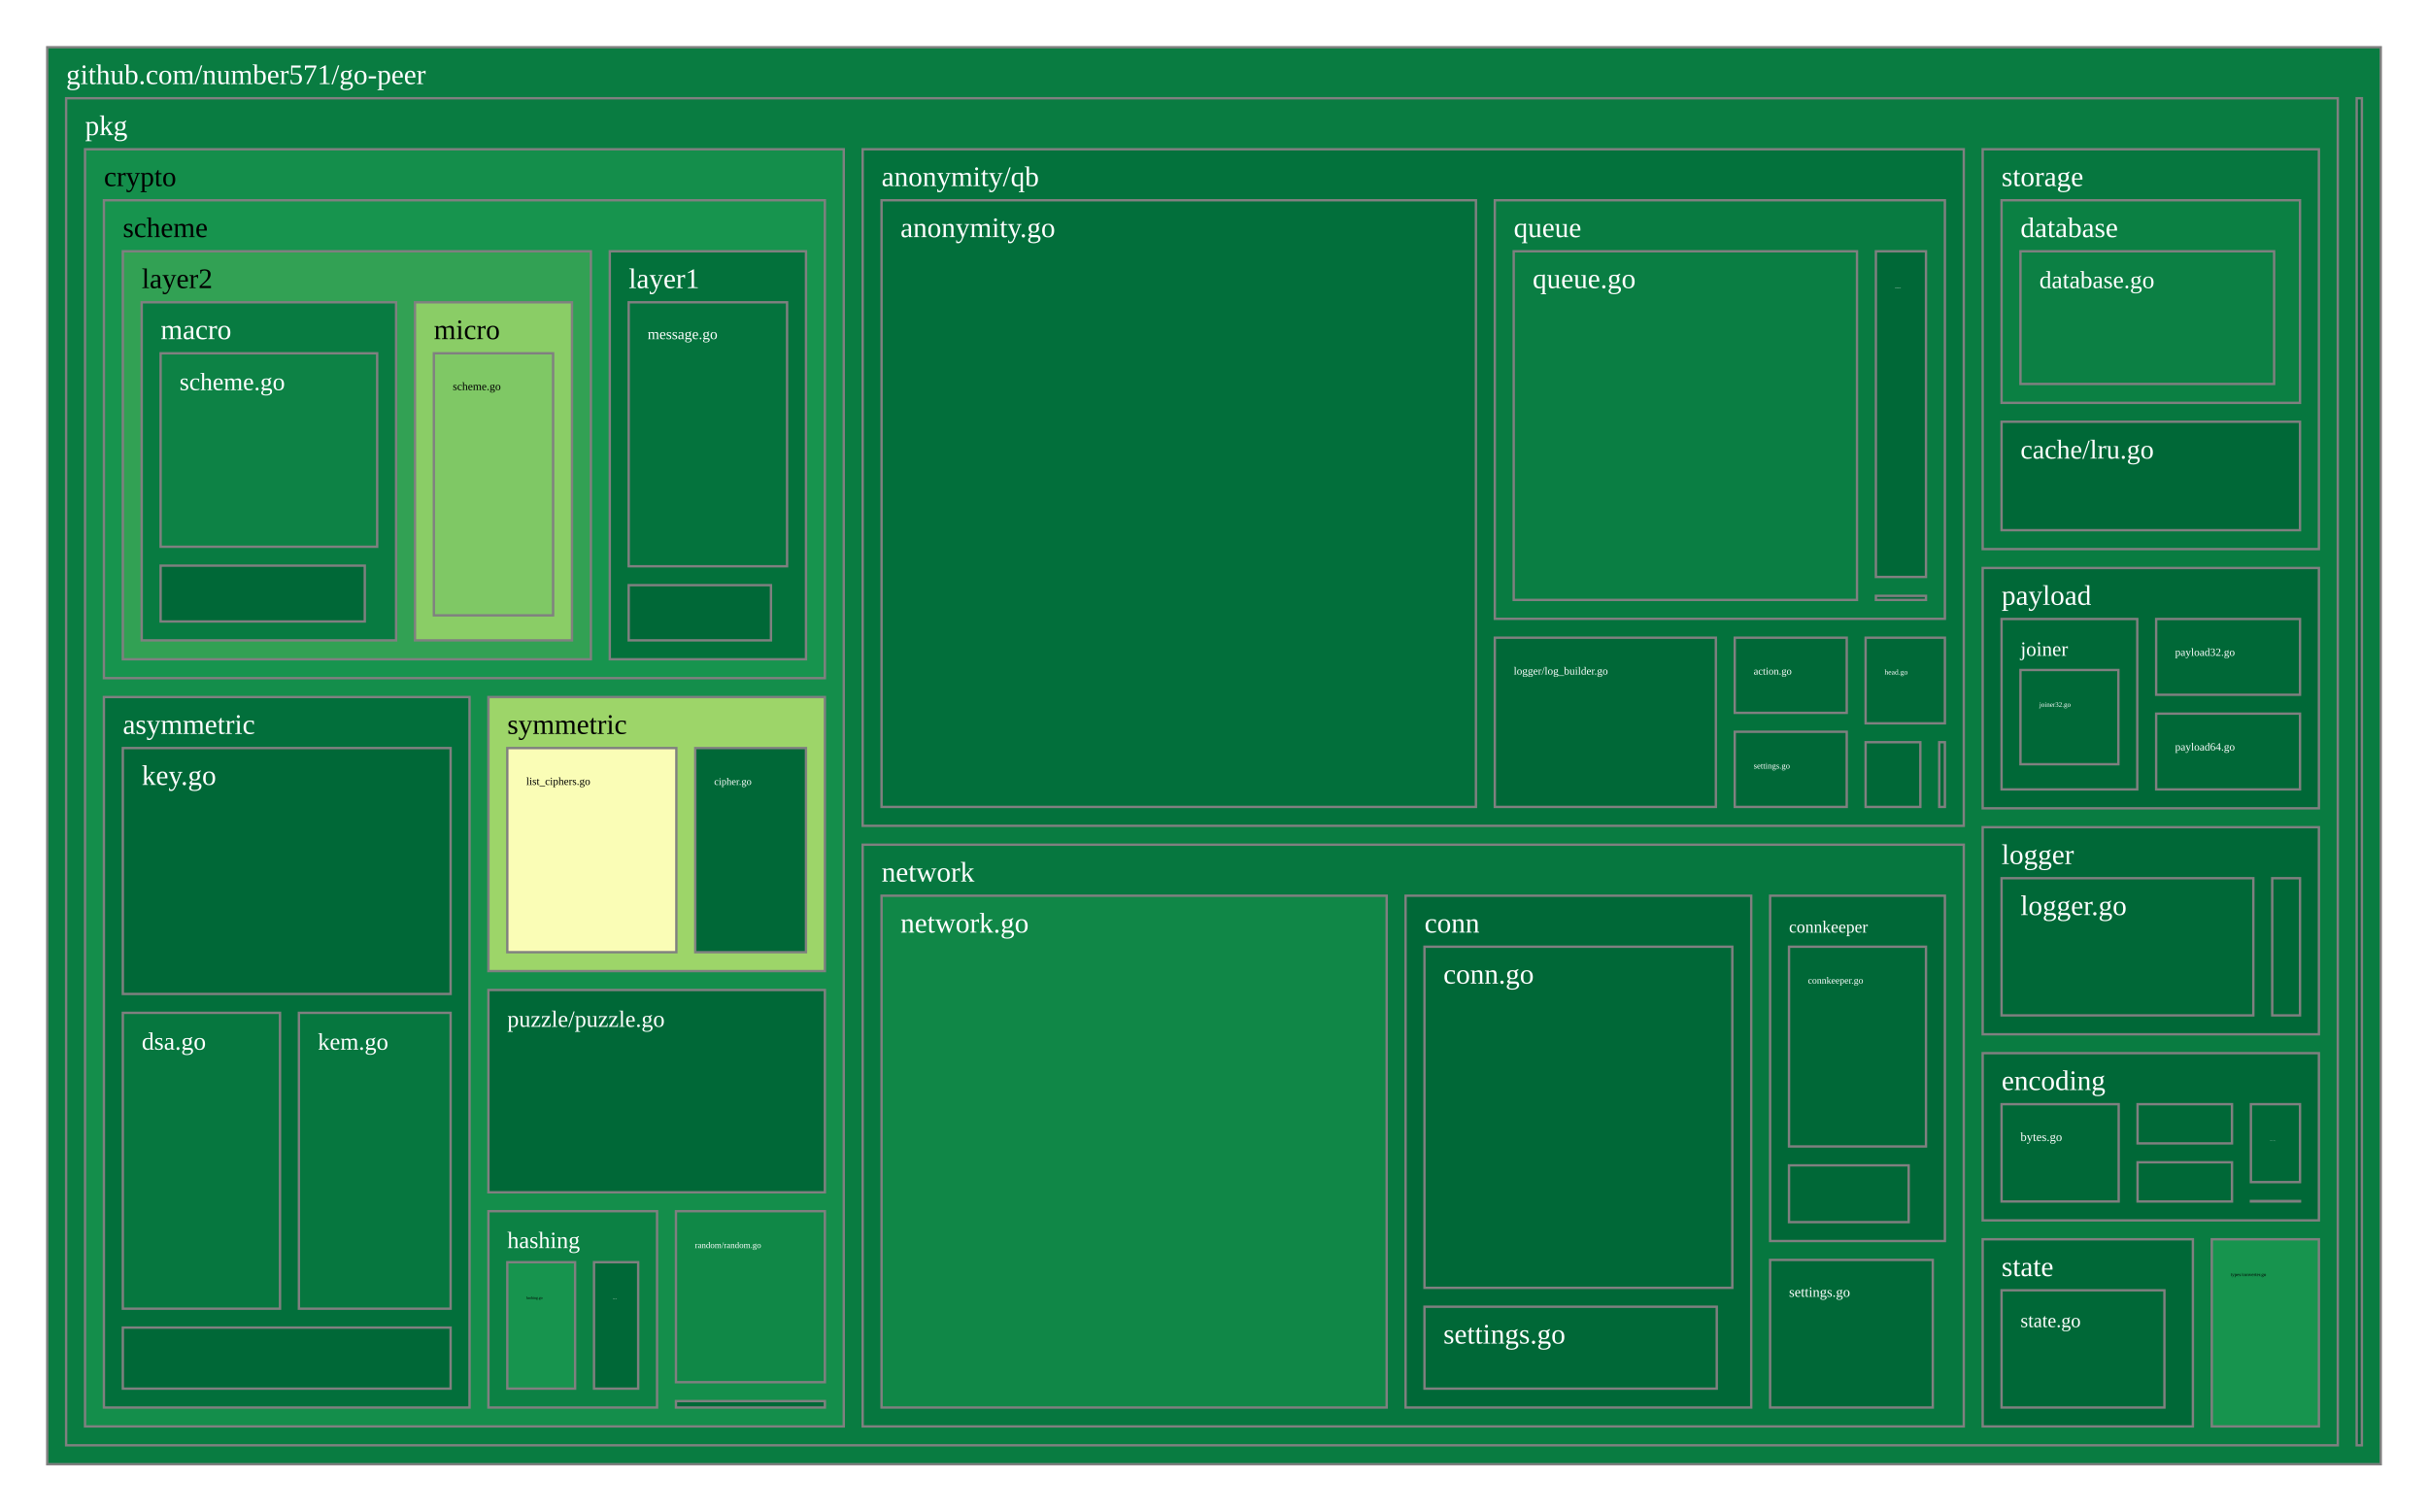
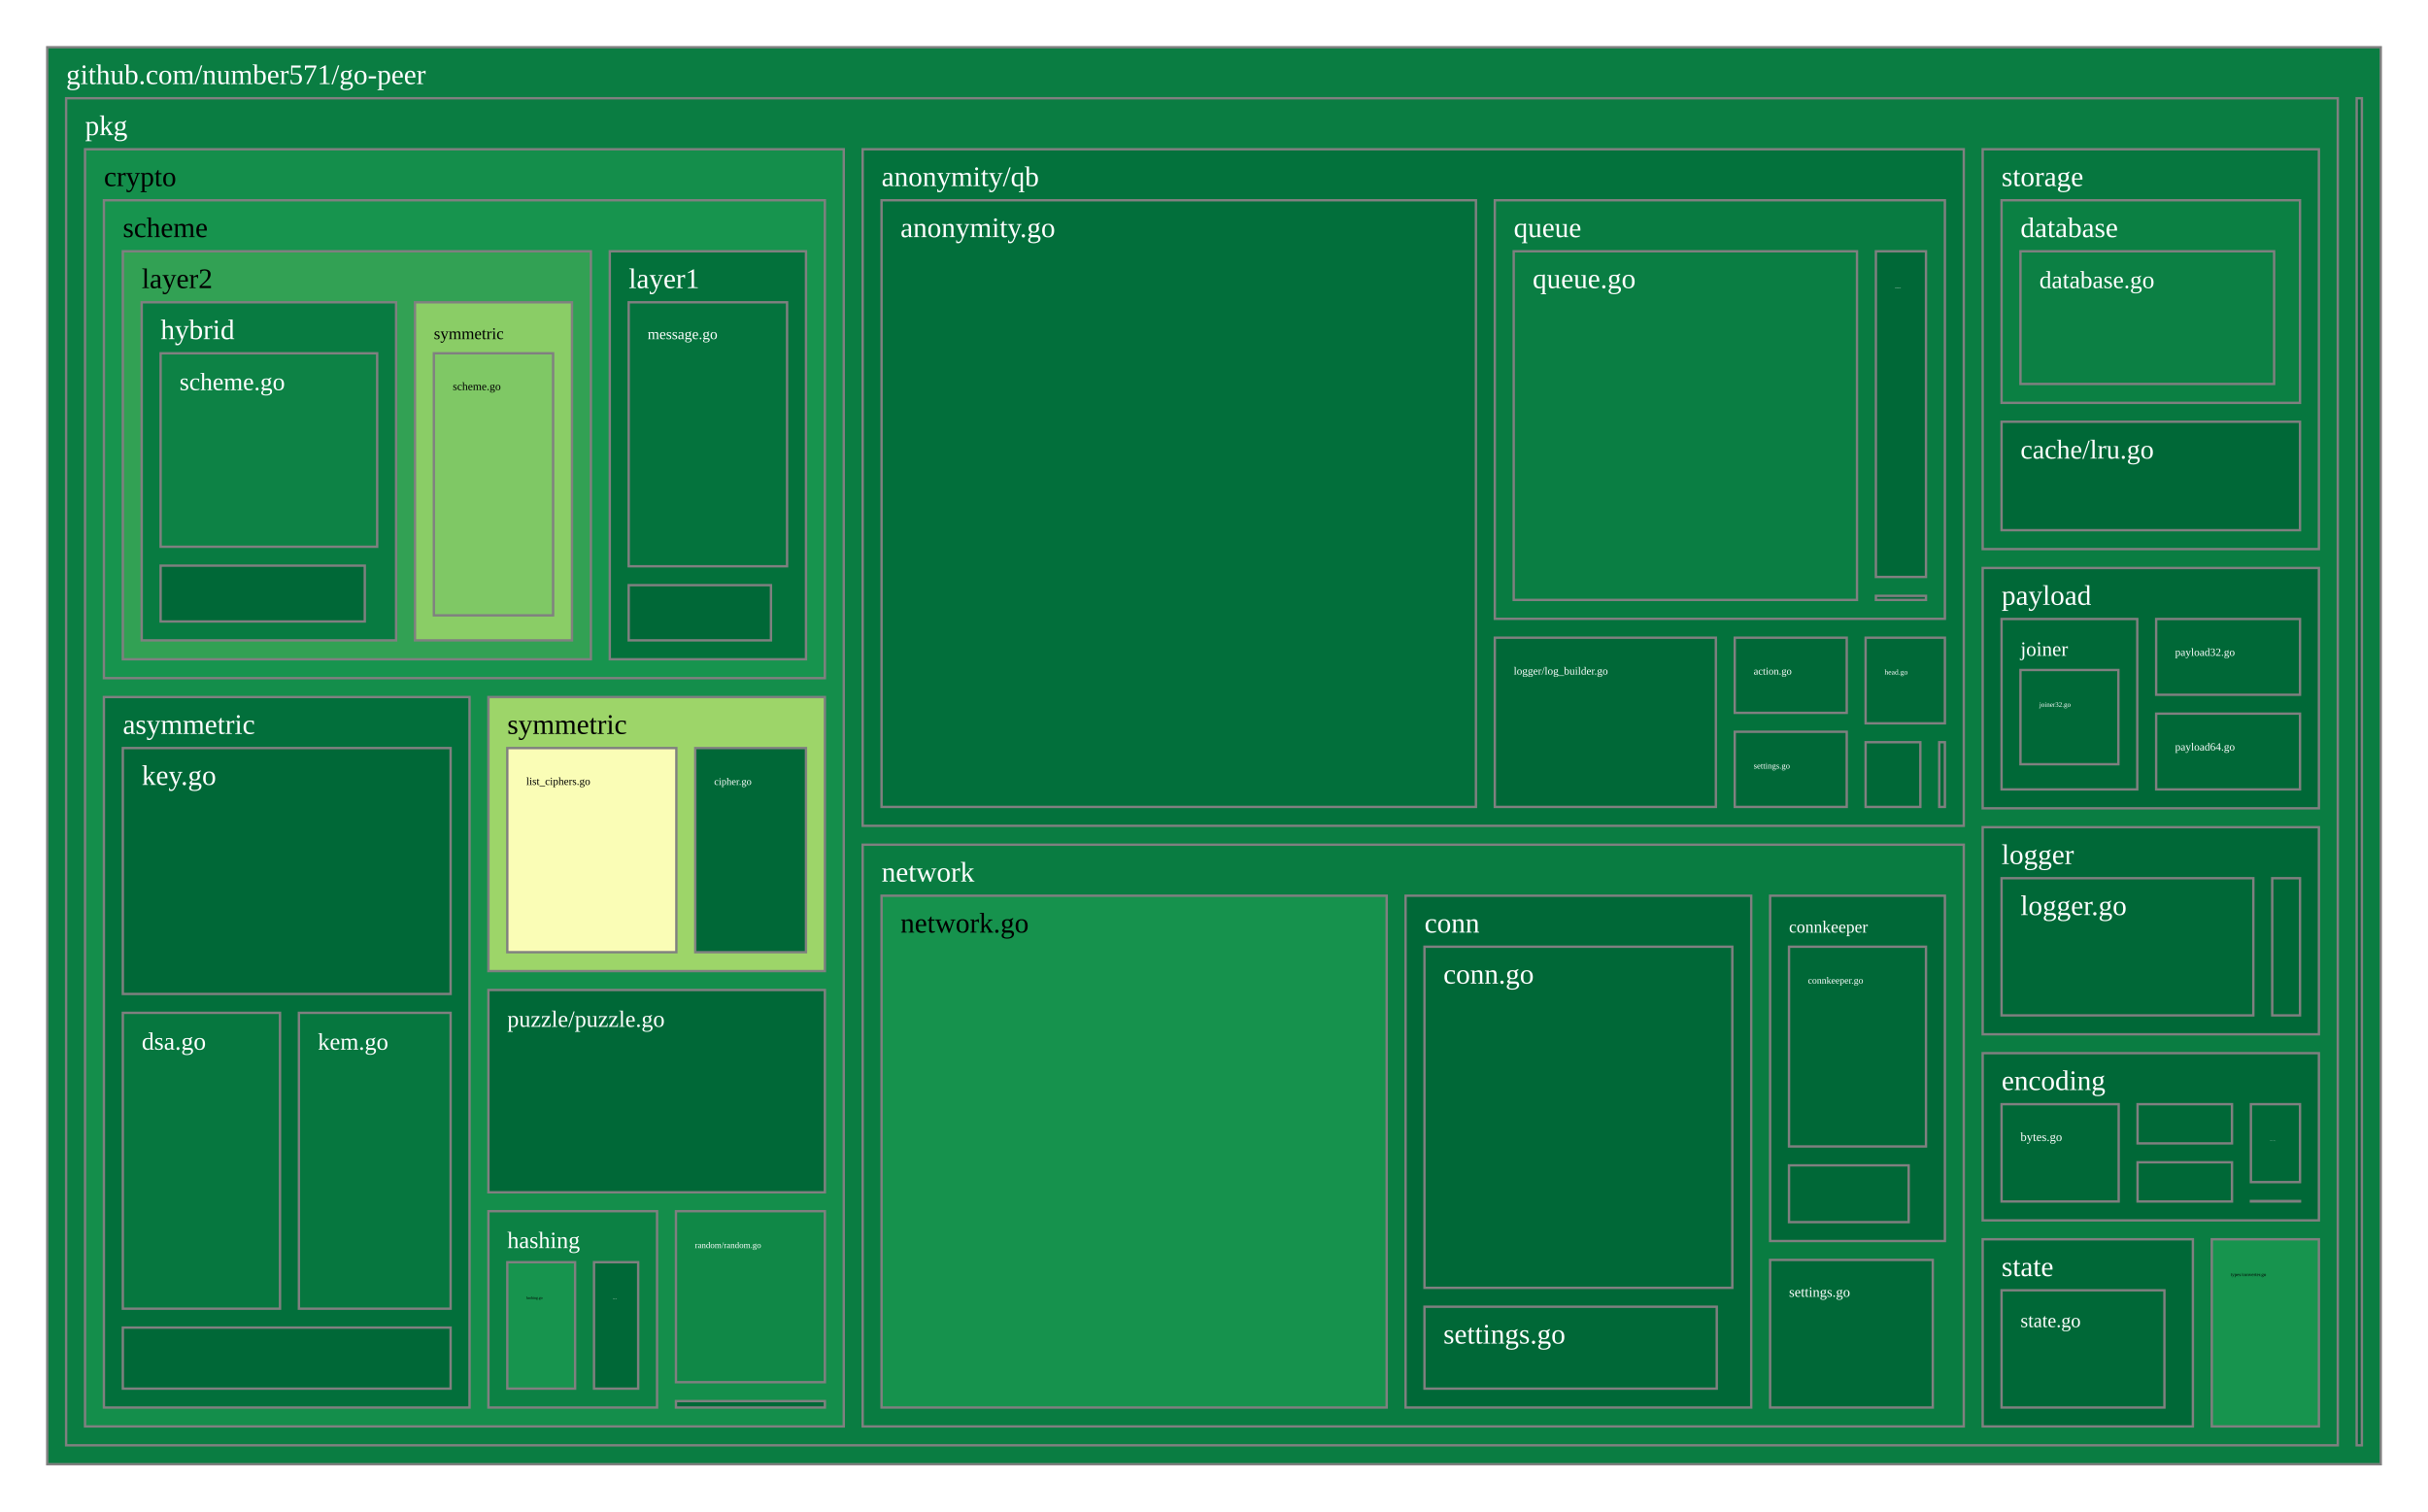
<svg xmlns="http://www.w3.org/2000/svg" viewBox="0 0 1028 640" style="background: white none repeat scroll 0% 0%;">
  <g>
-     <rect x="20" y="20" width="988" height="600" style="fill: rgb(9, 124, 65);opacity:1;fill-opacity:1.00;stroke:rgb(128,128,128);stroke-width:1px;stroke-opacity:1.00;" />
+     <rect x="20" y="20" width="988" height="600" style="fill: rgb(10, 125, 66);opacity:1;fill-opacity:1.00;stroke:rgb(128,128,128);stroke-width:1px;stroke-opacity:1.00;" />
    <text data-notex="1" text-anchor="start" transform="translate(28,35.6) scale(1)" style="font-family: Open Sans, verdana, arial, sans-serif !important; font-size: 12px; fill: rgb(255, 255, 255); fill-opacity: 1.00; white-space: pre;" data-math="N">github.com/number571/go-peer</text>
  </g>
  <g>
-     <rect x="28" y="41.6" width="961.808" height="570.4" style="fill: rgb(9, 124, 65);opacity:1;fill-opacity:1.00;stroke:rgb(128,128,128);stroke-width:1px;stroke-opacity:1.00;" />
+     <rect x="28" y="41.6" width="961.808" height="570.4" style="fill: rgb(10, 125, 66);opacity:1;fill-opacity:1.00;stroke:rgb(128,128,128);stroke-width:1px;stroke-opacity:1.00;" />
    <text data-notex="1" text-anchor="start" transform="translate(36,57.2) scale(1)" style="font-family: Open Sans, verdana, arial, sans-serif !important; font-size: 12px; fill: rgb(255, 255, 255); fill-opacity: 1.00; white-space: pre;" data-math="N">pkg</text>
  </g>
  <g>
    <rect x="997.808" y="41.6" width="2.192" height="570.4" style="fill: rgb(0, 104, 55);opacity:1;fill-opacity:1.00;stroke:rgb(128,128,128);stroke-width:1px;stroke-opacity:1.00;" />
  </g>
  <g>
    <rect x="365.245" y="63.2" width="466.205" height="286.478" style="fill: rgb(3, 114, 60);opacity:1;fill-opacity:1.00;stroke:rgb(128,128,128);stroke-width:1px;stroke-opacity:1.00;" />
    <text data-notex="1" text-anchor="start" transform="translate(373.245,78.8) scale(1)" style="font-family: Open Sans, verdana, arial, sans-serif !important; font-size: 12px; fill: rgb(255, 255, 255); fill-opacity: 1.00; white-space: pre;" data-math="N">anonymity/qb</text>
  </g>
  <g>
    <rect x="36" y="63.2" width="321.245" height="540.8" style="fill: rgb(20, 142, 75);opacity:1;fill-opacity:1.00;stroke:rgb(128,128,128);stroke-width:1px;stroke-opacity:1.00;" />
    <text data-notex="1" text-anchor="start" transform="translate(44,78.8) scale(1)" style="font-family: Open Sans, verdana, arial, sans-serif !important; font-size: 12px; fill: rgb(0, 0, 0); fill-opacity: 1.00; white-space: pre;" data-math="N">crypto</text>
  </g>
  <g>
    <rect x="839.45" y="445.953" width="142.358" height="70.802" style="fill: rgb(0, 104, 55);opacity:1;fill-opacity:1.00;stroke:rgb(128,128,128);stroke-width:1px;stroke-opacity:1.00;" />
    <text data-notex="1" text-anchor="start" transform="translate(847.4502,461.5528) scale(1)" style="font-family: Open Sans, verdana, arial, sans-serif !important; font-size: 12px; fill: rgb(255, 255, 255); fill-opacity: 1.00; white-space: pre;" data-math="N">encoding</text>
  </g>
  <g>
    <rect x="839.45" y="350.265" width="142.358" height="87.688" style="fill: rgb(0, 104, 55);opacity:1;fill-opacity:1.00;stroke:rgb(128,128,128);stroke-width:1px;stroke-opacity:1.00;" />
    <text data-notex="1" text-anchor="start" transform="translate(847.4502,365.8646) scale(1)" style="font-family: Open Sans, verdana, arial, sans-serif !important; font-size: 12px; fill: rgb(255, 255, 255); fill-opacity: 1.00; white-space: pre;" data-math="N">logger</text>
  </g>
  <g>
-     <rect x="365.245" y="357.678" width="466.205" height="246.322" style="fill: rgb(6, 119, 63);opacity:1;fill-opacity:1.00;stroke:rgb(128,128,128);stroke-width:1px;stroke-opacity:1.00;" />
+     <rect x="365.245" y="357.678" width="466.205" height="246.322" style="fill: rgb(9, 124, 65);opacity:1;fill-opacity:1.00;stroke:rgb(128,128,128);stroke-width:1px;stroke-opacity:1.00;" />
    <text data-notex="1" text-anchor="start" transform="translate(373.245,373.278) scale(1)" style="font-family: Open Sans, verdana, arial, sans-serif !important; font-size: 12px; fill: rgb(255, 255, 255); fill-opacity: 1.00; white-space: pre;" data-math="N">network</text>
  </g>
  <g>
    <rect x="839.45" y="240.505" width="142.358" height="101.76" style="fill: rgb(0, 104, 55);opacity:1;fill-opacity:1.00;stroke:rgb(128,128,128);stroke-width:1px;stroke-opacity:1.00;" />
    <text data-notex="1" text-anchor="start" transform="translate(847.4502,256.1046) scale(1)" style="font-family: Open Sans, verdana, arial, sans-serif !important; font-size: 12px; fill: rgb(255, 255, 255); fill-opacity: 1.00; white-space: pre;" data-math="N">payload</text>
  </g>
  <g>
    <rect x="839.45" y="524.755" width="89.005" height="79.245" style="fill: rgb(0, 104, 55);opacity:1;fill-opacity:1.00;stroke:rgb(128,128,128);stroke-width:1px;stroke-opacity:1.00;" />
    <text data-notex="1" text-anchor="start" transform="translate(847.4502,540.3549) scale(1)" style="font-family: Open Sans, verdana, arial, sans-serif !important; font-size: 12px; fill: rgb(255, 255, 255); fill-opacity: 1.00; white-space: pre;" data-math="N">state</text>
  </g>
  <g>
    <rect x="839.45" y="63.2" width="142.358" height="169.305" style="fill: rgb(6, 119, 63);opacity:1;fill-opacity:1.00;stroke:rgb(128,128,128);stroke-width:1px;stroke-opacity:1.00;" />
    <text data-notex="1" text-anchor="start" transform="translate(847.4502,78.8) scale(1)" style="font-family: Open Sans, verdana, arial, sans-serif !important; font-size: 12px; fill: rgb(255, 255, 255); fill-opacity: 1.00; white-space: pre;" data-math="N">storage</text>
  </g>
  <g>
    <rect x="936.455" y="524.755" width="45.353" height="79.245" style="fill: rgb(23, 148, 78);opacity:1;fill-opacity:1.00;stroke:rgb(128,128,128);stroke-width:1px;stroke-opacity:1.00;" />
    <text data-notex="1" text-anchor="start" transform="translate(944.4552,540.3549) scale(0.169865)" style="font-family: Open Sans, verdana, arial, sans-serif !important; font-size: 12px; fill: rgb(0, 0, 0); fill-opacity: 1.00; white-space: pre;" data-math="N">types/converter.go</text>
  </g>
  <g>
    <rect x="734.481" y="270.029" width="47.411" height="31.824" style="fill: rgb(0, 104, 55);opacity:1;fill-opacity:1.00;stroke:rgb(128,128,128);stroke-width:1px;stroke-opacity:1.00;" />
    <text data-notex="1" text-anchor="start" transform="translate(742.4812,285.6294) scale(0.363552)" style="font-family: Open Sans, verdana, arial, sans-serif !important; font-size: 12px; fill: rgb(255, 255, 255); fill-opacity: 1.00; white-space: pre;" data-math="N">action.go</text>
  </g>
  <g>
    <rect x="789.892" y="314.279" width="23.169" height="27.399" style="fill: rgb(0, 104, 55);opacity:1;fill-opacity:1.00;stroke:rgb(128,128,128);stroke-width:1px;stroke-opacity:1.00;" />
  </g>
  <g>
    <rect x="373.245" y="84.8" width="251.65" height="256.878" style="fill: rgb(2, 111, 59);opacity:1;fill-opacity:1.00;stroke:rgb(128,128,128);stroke-width:1px;stroke-opacity:1.00;" />
    <text data-notex="1" text-anchor="start" transform="translate(381.245,100.4) scale(1)" style="font-family: Open Sans, verdana, arial, sans-serif !important; font-size: 12px; fill: rgb(255, 255, 255); fill-opacity: 1.00; white-space: pre;" data-math="N">anonymity.go</text>
  </g>
  <g>
    <rect x="821.061" y="314.279" width="2.39" height="27.399" style="fill: rgb(0, 104, 55);opacity:1;fill-opacity:1.00;stroke:rgb(128,128,128);stroke-width:1px;stroke-opacity:1.00;" />
  </g>
  <g>
    <rect x="789.892" y="270.029" width="33.558" height="36.249" style="fill: rgb(0, 104, 55);opacity:1;fill-opacity:1.00;stroke:rgb(128,128,128);stroke-width:1px;stroke-opacity:1.00;" />
    <text data-notex="1" text-anchor="start" transform="translate(797.8921,285.6294) scale(0.261282)" style="font-family: Open Sans, verdana, arial, sans-serif !important; font-size: 12px; fill: rgb(255, 255, 255); fill-opacity: 1.00; white-space: pre;" data-math="N">head.go</text>
  </g>
  <g>
    <rect x="632.895" y="270.029" width="93.587" height="71.649" style="fill: rgb(0, 104, 55);opacity:1;fill-opacity:1.00;stroke:rgb(128,128,128);stroke-width:1px;stroke-opacity:1.00;" />
    <text data-notex="1" text-anchor="start" transform="translate(640.8946,285.6294) scale(0.384854)" style="font-family: Open Sans, verdana, arial, sans-serif !important; font-size: 12px; fill: rgb(255, 255, 255); fill-opacity: 1.00; white-space: pre;" data-math="N">logger/log_builder.go</text>
  </g>
  <g>
    <rect x="632.895" y="84.8" width="190.556" height="177.229" style="fill: rgb(8, 123, 65);opacity:1;fill-opacity:1.00;stroke:rgb(128,128,128);stroke-width:1px;stroke-opacity:1.00;" />
    <text data-notex="1" text-anchor="start" transform="translate(640.8946,100.4) scale(1)" style="font-family: Open Sans, verdana, arial, sans-serif !important; font-size: 12px; fill: rgb(255, 255, 255); fill-opacity: 1.00; white-space: pre;" data-math="N">queue</text>
  </g>
  <g>
    <rect x="734.481" y="309.854" width="47.411" height="31.824" style="fill: rgb(0, 104, 55);opacity:1;fill-opacity:1.00;stroke:rgb(128,128,128);stroke-width:1px;stroke-opacity:1.00;" />
    <text data-notex="1" text-anchor="start" transform="translate(742.4812,325.4537) scale(0.297451)" style="font-family: Open Sans, verdana, arial, sans-serif !important; font-size: 12px; fill: rgb(255, 255, 255); fill-opacity: 1.00; white-space: pre;" data-math="N">settings.go</text>
  </g>
  <g>
    <rect x="44" y="295.155" width="154.789" height="300.845" style="fill: rgb(2, 111, 59);opacity:1;fill-opacity:1.00;stroke:rgb(128,128,128);stroke-width:1px;stroke-opacity:1.00;" />
    <text data-notex="1" text-anchor="start" transform="translate(52,310.755) scale(1)" style="font-family: Open Sans, verdana, arial, sans-serif !important; font-size: 12px; fill: rgb(255, 255, 255); fill-opacity: 1.00; white-space: pre;" data-math="N">asymmetric</text>
  </g>
  <g>
    <rect x="206.789" y="512.865" width="71.407" height="83.135" style="fill: rgb(12, 129, 68);opacity:1;fill-opacity:1.00;stroke:rgb(128,128,128);stroke-width:1px;stroke-opacity:1.00;" />
    <text data-notex="1" text-anchor="start" transform="translate(214.7887,528.4654) scale(0.824516)" style="font-family: Open Sans, verdana, arial, sans-serif !important; font-size: 12px; fill: rgb(255, 255, 255); fill-opacity: 1.00; white-space: pre;" data-math="N">hashing</text>
  </g>
  <g>
    <rect x="286.196" y="593.278" width="63.049" height="2.722" style="fill: rgb(0, 104, 55);opacity:1;fill-opacity:1.00;stroke:rgb(128,128,128);stroke-width:1px;stroke-opacity:1.00;" />
  </g>
  <g>
    <rect x="206.789" y="419.199" width="142.456" height="85.666" style="fill: rgb(0, 104, 55);opacity:1;fill-opacity:1.00;stroke:rgb(128,128,128);stroke-width:1px;stroke-opacity:1.00;" />
    <text data-notex="1" text-anchor="start" transform="translate(214.7887,434.7993) scale(0.823283)" style="font-family: Open Sans, verdana, arial, sans-serif !important; font-size: 12px; fill: rgb(255, 255, 255); fill-opacity: 1.00; white-space: pre;" data-math="N">puzzle/puzzle.go</text>
  </g>
  <g>
    <rect x="286.196" y="512.865" width="63.049" height="72.413" style="fill: rgb(16, 136, 71);opacity:1;fill-opacity:1.00;stroke:rgb(128,128,128);stroke-width:1px;stroke-opacity:1.00;" />
    <text data-notex="1" text-anchor="start" transform="translate(294.1962,528.4654) scale(0.306307)" style="font-family: Open Sans, verdana, arial, sans-serif !important; font-size: 12px; fill: rgb(255, 255, 255); fill-opacity: 1.00; white-space: pre;" data-math="N">random/random.go</text>
  </g>
  <g>
    <rect x="44" y="84.8" width="305.245" height="202.355" style="fill: rgb(23, 148, 78);opacity:1;fill-opacity:1.00;stroke:rgb(128,128,128);stroke-width:1px;stroke-opacity:1.00;" />
    <text data-notex="1" text-anchor="start" transform="translate(52,100.4) scale(1)" style="font-family: Open Sans, verdana, arial, sans-serif !important; font-size: 12px; fill: rgb(0, 0, 0); fill-opacity: 1.00; white-space: pre;" data-math="N">scheme</text>
  </g>
  <g>
    <rect x="206.789" y="295.155" width="142.456" height="116.044" style="fill: rgb(157, 213, 105);opacity:1;fill-opacity:1.00;stroke:rgb(128,128,128);stroke-width:1px;stroke-opacity:1.00;" />
    <text data-notex="1" text-anchor="start" transform="translate(214.7887,310.755) scale(1)" style="font-family: Open Sans, verdana, arial, sans-serif !important; font-size: 12px; fill: rgb(0, 0, 0); fill-opacity: 1.00; white-space: pre;" data-math="N">symmetric</text>
  </g>
  <g>
    <rect x="847.45" y="467.553" width="49.582" height="41.202" style="fill: rgb(0, 104, 55);opacity:1;fill-opacity:1.00;stroke:rgb(128,128,128);stroke-width:1px;stroke-opacity:1.00;" />
    <text data-notex="1" text-anchor="start" transform="translate(855.4502,483.1528) scale(0.437264)" style="font-family: Open Sans, verdana, arial, sans-serif !important; font-size: 12px; fill: rgb(255, 255, 255); fill-opacity: 1.00; white-space: pre;" data-math="N">bytes.go</text>
  </g>
  <g>
    <rect x="953.017" y="508.555" width="20.791" height="0.2" style="fill: rgb(0, 104, 55);opacity:1;fill-opacity:1.00;stroke:rgb(128,128,128);stroke-width:1px;stroke-opacity:1.00;" />
  </g>
  <g>
    <rect x="905.032" y="467.553" width="39.985" height="16.601" style="fill: rgb(0, 104, 55);opacity:1;fill-opacity:1.00;stroke:rgb(128,128,128);stroke-width:1px;stroke-opacity:1.00;" />
  </g>
  <g>
    <rect x="905.032" y="492.154" width="39.985" height="16.601" style="fill: rgb(0, 104, 55);opacity:1;fill-opacity:1.00;stroke:rgb(128,128,128);stroke-width:1px;stroke-opacity:1.00;" />
  </g>
  <g>
    <rect x="953.017" y="467.553" width="20.791" height="33.002" style="fill: rgb(0, 104, 55);opacity:1;fill-opacity:1.00;stroke:rgb(128,128,128);stroke-width:1px;stroke-opacity:1.00;" />
    <text data-notex="1" text-anchor="start" transform="translate(961.0171,483.1528) scale(0.029356)" style="font-family: Open Sans, verdana, arial, sans-serif !important; font-size: 12px; fill: rgb(255, 255, 255); fill-opacity: 1.00; white-space: pre;" data-math="N">serialize_yaml.go</text>
  </g>
  <g>
    <rect x="847.45" y="371.865" width="106.599" height="58.088" style="fill: rgb(0, 104, 55);opacity:1;fill-opacity:1.00;stroke:rgb(128,128,128);stroke-width:1px;stroke-opacity:1.00;" />
    <text data-notex="1" text-anchor="start" transform="translate(855.4502,387.4646) scale(1)" style="font-family: Open Sans, verdana, arial, sans-serif !important; font-size: 12px; fill: rgb(255, 255, 255); fill-opacity: 1.00; white-space: pre;" data-math="N">logger.go</text>
  </g>
  <g>
    <rect x="962.05" y="371.865" width="11.758" height="58.088" style="fill: rgb(0, 104, 55);opacity:1;fill-opacity:1.00;stroke:rgb(128,128,128);stroke-width:1px;stroke-opacity:1.00;" />
  </g>
  <g>
    <rect x="595.113" y="379.278" width="146.343" height="216.722" style="fill: rgb(0, 104, 55);opacity:1;fill-opacity:1.00;stroke:rgb(128,128,128);stroke-width:1px;stroke-opacity:1.00;" />
    <text data-notex="1" text-anchor="start" transform="translate(603.1128,394.878) scale(1)" style="font-family: Open Sans, verdana, arial, sans-serif !important; font-size: 12px; fill: rgb(255, 255, 255); fill-opacity: 1.00; white-space: pre;" data-math="N">conn</text>
  </g>
  <g>
    <rect x="749.456" y="379.278" width="73.995" height="146.221" style="fill: rgb(0, 104, 55);opacity:1;fill-opacity:1.00;stroke:rgb(128,128,128);stroke-width:1px;stroke-opacity:1.00;" />
    <text data-notex="1" text-anchor="start" transform="translate(757.4556,394.878) scale(0.604111)" style="font-family: Open Sans, verdana, arial, sans-serif !important; font-size: 12px; fill: rgb(255, 255, 255); fill-opacity: 1.00; white-space: pre;" data-math="N">connkeeper</text>
  </g>
  <g>
-     <rect x="373.245" y="379.278" width="213.868" height="216.722" style="fill: rgb(16, 135, 71);opacity:1;fill-opacity:1.00;stroke:rgb(128,128,128);stroke-width:1px;stroke-opacity:1.00;" />
-     <text data-notex="1" text-anchor="start" transform="translate(381.245,394.878) scale(1)" style="font-family: Open Sans, verdana, arial, sans-serif !important; font-size: 12px; fill: rgb(255, 255, 255); fill-opacity: 1.00; white-space: pre;" data-math="N">network.go</text>
+     <rect x="373.245" y="379.278" width="213.868" height="216.722" style="fill: rgb(22, 146, 77);opacity:1;fill-opacity:1.00;stroke:rgb(128,128,128);stroke-width:1px;stroke-opacity:1.00;" />
+     <text data-notex="1" text-anchor="start" transform="translate(381.245,394.878) scale(1)" style="font-family: Open Sans, verdana, arial, sans-serif !important; font-size: 12px; fill: rgb(0, 0, 0); fill-opacity: 1.00; white-space: pre;" data-math="N">network.go</text>
  </g>
  <g>
    <rect x="749.456" y="533.499" width="68.87" height="62.501" style="fill: rgb(0, 104, 55);opacity:1;fill-opacity:1.00;stroke:rgb(128,128,128);stroke-width:1px;stroke-opacity:1.00;" />
    <text data-notex="1" text-anchor="start" transform="translate(757.4556,549.099) scale(0.500663)" style="font-family: Open Sans, verdana, arial, sans-serif !important; font-size: 12px; fill: rgb(255, 255, 255); fill-opacity: 1.00; white-space: pre;" data-math="N">settings.go</text>
  </g>
  <g>
    <rect x="847.45" y="262.105" width="57.456" height="72.16" style="fill: rgb(0, 104, 55);opacity:1;fill-opacity:1.00;stroke:rgb(128,128,128);stroke-width:1px;stroke-opacity:1.00;" />
    <text data-notex="1" text-anchor="start" transform="translate(855.4502,277.7046) scale(0.719728)" style="font-family: Open Sans, verdana, arial, sans-serif !important; font-size: 12px; fill: rgb(255, 255, 255); fill-opacity: 1.00; white-space: pre;" data-math="N">joiner</text>
  </g>
  <g>
    <rect x="912.907" y="262.105" width="60.901" height="32.08" style="fill: rgb(0, 104, 55);opacity:1;fill-opacity:1.00;stroke:rgb(128,128,128);stroke-width:1px;stroke-opacity:1.00;" />
    <text data-notex="1" text-anchor="start" transform="translate(920.9066,277.7046) scale(0.389769)" style="font-family: Open Sans, verdana, arial, sans-serif !important; font-size: 12px; fill: rgb(255, 255, 255); fill-opacity: 1.00; white-space: pre;" data-math="N">payload32.go</text>
  </g>
  <g>
    <rect x="912.907" y="302.185" width="60.901" height="32.08" style="fill: rgb(0, 104, 55);opacity:1;fill-opacity:1.00;stroke:rgb(128,128,128);stroke-width:1px;stroke-opacity:1.00;" />
    <text data-notex="1" text-anchor="start" transform="translate(920.9066,317.7846) scale(0.389769)" style="font-family: Open Sans, verdana, arial, sans-serif !important; font-size: 12px; fill: rgb(255, 255, 255); fill-opacity: 1.00; white-space: pre;" data-math="N">payload64.go</text>
  </g>
  <g>
    <rect x="847.45" y="546.355" width="68.955" height="49.645" style="fill: rgb(0, 104, 55);opacity:1;fill-opacity:1.00;stroke:rgb(128,128,128);stroke-width:1px;stroke-opacity:1.00;" />
    <text data-notex="1" text-anchor="start" transform="translate(855.4502,561.9549) scale(0.689515)" style="font-family: Open Sans, verdana, arial, sans-serif !important; font-size: 12px; fill: rgb(255, 255, 255); fill-opacity: 1.00; white-space: pre;" data-math="N">state.go</text>
  </g>
  <g>
    <rect x="847.45" y="178.581" width="126.358" height="45.924" style="fill: rgb(0, 104, 55);opacity:1;fill-opacity:1.00;stroke:rgb(128,128,128);stroke-width:1px;stroke-opacity:1.00;" />
    <text data-notex="1" text-anchor="start" transform="translate(855.4502,194.1807) scale(0.957967)" style="font-family: Open Sans, verdana, arial, sans-serif !important; font-size: 12px; fill: rgb(255, 255, 255); fill-opacity: 1.00; white-space: pre;" data-math="N">cache/lru.go</text>
  </g>
  <g>
    <rect x="847.45" y="84.8" width="126.358" height="85.781" style="fill: rgb(11, 128, 67);opacity:1;fill-opacity:1.00;stroke:rgb(128,128,128);stroke-width:1px;stroke-opacity:1.00;" />
    <text data-notex="1" text-anchor="start" transform="translate(855.4502,100.4) scale(1)" style="font-family: Open Sans, verdana, arial, sans-serif !important; font-size: 12px; fill: rgb(255, 255, 255); fill-opacity: 1.00; white-space: pre;" data-math="N">database</text>
  </g>
  <g>
    <rect x="794.241" y="252.303" width="21.209" height="1.727" style="fill: rgb(0, 104, 55);opacity:1;fill-opacity:1.00;stroke:rgb(128,128,128);stroke-width:1px;stroke-opacity:1.00;" />
  </g>
  <g>
    <rect x="640.895" y="106.4" width="145.347" height="147.629" style="fill: rgb(10, 126, 67);opacity:1;fill-opacity:1.00;stroke:rgb(128,128,128);stroke-width:1px;stroke-opacity:1.00;" />
    <text data-notex="1" text-anchor="start" transform="translate(648.8946,122) scale(1)" style="font-family: Open Sans, verdana, arial, sans-serif !important; font-size: 12px; fill: rgb(255, 255, 255); fill-opacity: 1.00; white-space: pre;" data-math="N">queue.go</text>
  </g>
  <g>
    <rect x="794.241" y="106.4" width="21.209" height="137.903" style="fill: rgb(0, 104, 55);opacity:1;fill-opacity:1.00;stroke:rgb(128,128,128);stroke-width:1px;stroke-opacity:1.00;" />
    <text data-notex="1" text-anchor="start" transform="translate(802.2413,122) scale(0.049327)" style="font-family: Open Sans, verdana, arial, sans-serif !important; font-size: 12px; fill: rgb(255, 255, 255); fill-opacity: 1.00; white-space: pre;" data-math="N">settings.go</text>
  </g>
  <g>
    <rect x="52" y="428.876" width="66.559" height="125.276" style="fill: rgb(6, 119, 63);opacity:1;fill-opacity:1.00;stroke:rgb(128,128,128);stroke-width:1px;stroke-opacity:1.00;" />
    <text data-notex="1" text-anchor="start" transform="translate(60,444.4761) scale(0.877766)" style="font-family: Open Sans, verdana, arial, sans-serif !important; font-size: 12px; fill: rgb(255, 255, 255); fill-opacity: 1.00; white-space: pre;" data-math="N">dsa.go</text>
  </g>
  <g>
    <rect x="126.559" y="428.876" width="64.229" height="125.276" style="fill: rgb(6, 119, 63);opacity:1;fill-opacity:1.00;stroke:rgb(128,128,128);stroke-width:1px;stroke-opacity:1.00;" />
    <text data-notex="1" text-anchor="start" transform="translate(134.5593,444.4761) scale(0.837315)" style="font-family: Open Sans, verdana, arial, sans-serif !important; font-size: 12px; fill: rgb(255, 255, 255); fill-opacity: 1.00; white-space: pre;" data-math="N">kem.go</text>
  </g>
  <g>
    <rect x="52" y="316.755" width="138.789" height="104.121" style="fill: rgb(0, 104, 55);opacity:1;fill-opacity:1.00;stroke:rgb(128,128,128);stroke-width:1px;stroke-opacity:1.00;" />
    <text data-notex="1" text-anchor="start" transform="translate(60,332.355) scale(1)" style="font-family: Open Sans, verdana, arial, sans-serif !important; font-size: 12px; fill: rgb(255, 255, 255); fill-opacity: 1.00; white-space: pre;" data-math="N">key.go</text>
  </g>
  <g>
    <rect x="52" y="562.152" width="138.789" height="25.848" style="fill: rgb(0, 104, 55);opacity:1;fill-opacity:1.00;stroke:rgb(128,128,128);stroke-width:1px;stroke-opacity:1.00;" />
  </g>
  <g>
    <rect x="214.789" y="534.465" width="28.71" height="53.535" style="fill: rgb(23, 148, 78);opacity:1;fill-opacity:1.00;stroke:rgb(128,128,128);stroke-width:1px;stroke-opacity:1.00;" />
    <text data-notex="1" text-anchor="start" transform="translate(222.7887,550.0654) scale(0.132391)" style="font-family: Open Sans, verdana, arial, sans-serif !important; font-size: 12px; fill: rgb(0, 0, 0); fill-opacity: 1.00; white-space: pre;" data-math="N">hashing.go</text>
  </g>
  <g>
    <rect x="251.498" y="534.465" width="18.698" height="53.535" style="fill: rgb(0, 104, 55);opacity:1;fill-opacity:1.00;stroke:rgb(128,128,128);stroke-width:1px;stroke-opacity:1.00;" />
    <text data-notex="1" text-anchor="start" transform="translate(259.4983,550.0654) scale(0.040147)" style="font-family: Open Sans, verdana, arial, sans-serif !important; font-size: 12px; fill: rgb(255, 255, 255); fill-opacity: 1.00; white-space: pre;" data-math="N">hmac.go</text>
  </g>
  <g>
    <rect x="258.181" y="106.4" width="83.063" height="172.755" style="fill: rgb(3, 113, 59);opacity:1;fill-opacity:1.00;stroke:rgb(128,128,128);stroke-width:1px;stroke-opacity:1.00;" />
    <text data-notex="1" text-anchor="start" transform="translate(266.1815,122) scale(1)" style="font-family: Open Sans, verdana, arial, sans-serif !important; font-size: 12px; fill: rgb(255, 255, 255); fill-opacity: 1.00; white-space: pre;" data-math="N">layer1</text>
  </g>
  <g>
    <rect x="52" y="106.4" width="198.181" height="172.755" style="fill: rgb(50, 161, 84);opacity:1;fill-opacity:1.00;stroke:rgb(128,128,128);stroke-width:1px;stroke-opacity:1.00;" />
    <text data-notex="1" text-anchor="start" transform="translate(60,122) scale(1)" style="font-family: Open Sans, verdana, arial, sans-serif !important; font-size: 12px; fill: rgb(0, 0, 0); fill-opacity: 1.00; white-space: pre;" data-math="N">layer2</text>
  </g>
  <g>
    <rect x="294.365" y="316.755" width="46.88" height="86.444" style="fill: rgb(0, 104, 55);opacity:1;fill-opacity:1.00;stroke:rgb(128,128,128);stroke-width:1px;stroke-opacity:1.00;" />
    <text data-notex="1" text-anchor="start" transform="translate(302.3649,332.355) scale(0.357409)" style="font-family: Open Sans, verdana, arial, sans-serif !important; font-size: 12px; fill: rgb(255, 255, 255); fill-opacity: 1.00; white-space: pre;" data-math="N">cipher.go</text>
  </g>
  <g>
    <rect x="214.789" y="316.755" width="71.576" height="86.444" style="fill: rgb(250, 253, 182);opacity:1;fill-opacity:1.00;stroke:rgb(128,128,128);stroke-width:1px;stroke-opacity:1.00;" />
    <text data-notex="1" text-anchor="start" transform="translate(222.7887,332.355) scale(0.385945)" style="font-family: Open Sans, verdana, arial, sans-serif !important; font-size: 12px; fill: rgb(0, 0, 0); fill-opacity: 1.00; white-space: pre;" data-math="N">list_ciphers.go</text>
  </g>
  <g>
    <rect x="603.113" y="400.878" width="130.343" height="144.439" style="fill: rgb(0, 104, 55);opacity:1;fill-opacity:1.00;stroke:rgb(128,128,128);stroke-width:1px;stroke-opacity:1.00;" />
    <text data-notex="1" text-anchor="start" transform="translate(611.1128,416.478) scale(1)" style="font-family: Open Sans, verdana, arial, sans-serif !important; font-size: 12px; fill: rgb(255, 255, 255); fill-opacity: 1.00; white-space: pre;" data-math="N">conn.go</text>
  </g>
  <g>
    <rect x="603.113" y="553.317" width="123.755" height="34.683" style="fill: rgb(0, 104, 55);opacity:1;fill-opacity:1.00;stroke:rgb(128,128,128);stroke-width:1px;stroke-opacity:1.00;" />
    <text data-notex="1" text-anchor="start" transform="translate(611.1128,568.9171) scale(1)" style="font-family: Open Sans, verdana, arial, sans-serif !important; font-size: 12px; fill: rgb(255, 255, 255); fill-opacity: 1.00; white-space: pre;" data-math="N">settings.go</text>
  </g>
  <g>
    <rect x="757.456" y="400.878" width="57.995" height="84.576" style="fill: rgb(0, 104, 55);opacity:1;fill-opacity:1.00;stroke:rgb(128,128,128);stroke-width:1px;stroke-opacity:1.00;" />
    <text data-notex="1" text-anchor="start" transform="translate(765.4556,416.478) scale(0.336495)" style="font-family: Open Sans, verdana, arial, sans-serif !important; font-size: 12px; fill: rgb(255, 255, 255); fill-opacity: 1.00; white-space: pre;" data-math="N">connkeeper.go</text>
  </g>
  <g>
    <rect x="757.456" y="493.454" width="50.662" height="24.045" style="fill: rgb(0, 104, 55);opacity:1;fill-opacity:1.00;stroke:rgb(128,128,128);stroke-width:1px;stroke-opacity:1.00;" />
  </g>
  <g>
    <rect x="855.45" y="283.705" width="41.456" height="39.899" style="fill: rgb(0, 104, 55);opacity:1;fill-opacity:1.00;stroke:rgb(128,128,128);stroke-width:1px;stroke-opacity:1.00;" />
    <text data-notex="1" text-anchor="start" transform="translate(863.4502,299.3046) scale(0.241064)" style="font-family: Open Sans, verdana, arial, sans-serif !important; font-size: 12px; fill: rgb(255, 255, 255); fill-opacity: 1.00; white-space: pre;" data-math="N">joiner32.go</text>
  </g>
  <g>
    <rect x="855.45" y="106.4" width="107.399" height="56.181" style="fill: rgb(12, 128, 68);opacity:1;fill-opacity:1.00;stroke:rgb(128,128,128);stroke-width:1px;stroke-opacity:1.00;" />
    <text data-notex="1" text-anchor="start" transform="translate(863.4502,122) scale(0.865519)" style="font-family: Open Sans, verdana, arial, sans-serif !important; font-size: 12px; fill: rgb(255, 255, 255); fill-opacity: 1.00; white-space: pre;" data-math="N">database.go</text>
  </g>
  <g>
    <rect x="266.181" y="128" width="67.063" height="111.783" style="fill: rgb(4, 115, 61);opacity:1;fill-opacity:1.00;stroke:rgb(128,128,128);stroke-width:1px;stroke-opacity:1.00;" />
    <text data-notex="1" text-anchor="start" transform="translate(274.1815,143.6) scale(0.531911)" style="font-family: Open Sans, verdana, arial, sans-serif !important; font-size: 12px; fill: rgb(255, 255, 255); fill-opacity: 1.00; white-space: pre;" data-math="N">message.go</text>
  </g>
  <g>
    <rect x="266.181" y="247.783" width="60.24" height="23.372" style="fill: rgb(0, 104, 55);opacity:1;fill-opacity:1.00;stroke:rgb(128,128,128);stroke-width:1px;stroke-opacity:1.00;" />
  </g>
  <g>
    <rect x="60" y="128" width="107.694" height="143.155" style="fill: rgb(8, 123, 65);opacity:1;fill-opacity:1.00;stroke:rgb(128,128,128);stroke-width:1px;stroke-opacity:1.00;" />
-     <text data-notex="1" text-anchor="start" transform="translate(68,143.6) scale(1)" style="font-family: Open Sans, verdana, arial, sans-serif !important; font-size: 12px; fill: rgb(255, 255, 255); fill-opacity: 1.00; white-space: pre;" data-math="N">macro</text>
+     <text data-notex="1" text-anchor="start" transform="translate(68,143.6) scale(1)" style="font-family: Open Sans, verdana, arial, sans-serif !important; font-size: 12px; fill: rgb(255, 255, 255); fill-opacity: 1.00; white-space: pre;" data-math="N">hybrid</text>
  </g>
  <g>
    <rect x="175.694" y="128" width="66.488" height="143.155" style="fill: rgb(138, 205, 102);opacity:1;fill-opacity:1.00;stroke:rgb(128,128,128);stroke-width:1px;stroke-opacity:1.00;" />
-     <text data-notex="1" text-anchor="start" transform="translate(183.6937,143.6) scale(1)" style="font-family: Open Sans, verdana, arial, sans-serif !important; font-size: 12px; fill: rgb(0, 0, 0); fill-opacity: 1.00; white-space: pre;" data-math="N">micro</text>
+     <text data-notex="1" text-anchor="start" transform="translate(183.6937,143.6) scale(0.584349)" style="font-family: Open Sans, verdana, arial, sans-serif !important; font-size: 12px; fill: rgb(0, 0, 0); fill-opacity: 1.00; white-space: pre;" data-math="N">symmetric</text>
  </g>
  <g>
    <rect x="68" y="239.517" width="86.447" height="23.638" style="fill: rgb(0, 104, 55);opacity:1;fill-opacity:1.00;stroke:rgb(128,128,128);stroke-width:1px;stroke-opacity:1.00;" />
  </g>
  <g>
    <rect x="68" y="149.6" width="91.694" height="81.917" style="fill: rgb(13, 130, 69);opacity:1;fill-opacity:1.00;stroke:rgb(128,128,128);stroke-width:1px;stroke-opacity:1.00;" />
    <text data-notex="1" text-anchor="start" transform="translate(76,165.2) scale(0.876085)" style="font-family: Open Sans, verdana, arial, sans-serif !important; font-size: 12px; fill: rgb(255, 255, 255); fill-opacity: 1.00; white-space: pre;" data-math="N">scheme.go</text>
  </g>
  <g>
    <rect x="183.694" y="149.6" width="50.488" height="110.969" style="fill: rgb(127, 200, 101);opacity:1;fill-opacity:1.00;stroke:rgb(128,128,128);stroke-width:1px;stroke-opacity:1.00;" />
    <text data-notex="1" text-anchor="start" transform="translate(191.6937,165.2) scale(0.399164)" style="font-family: Open Sans, verdana, arial, sans-serif !important; font-size: 12px; fill: rgb(0, 0, 0); fill-opacity: 1.00; white-space: pre;" data-math="N">scheme.go</text>
  </g>
</svg>
